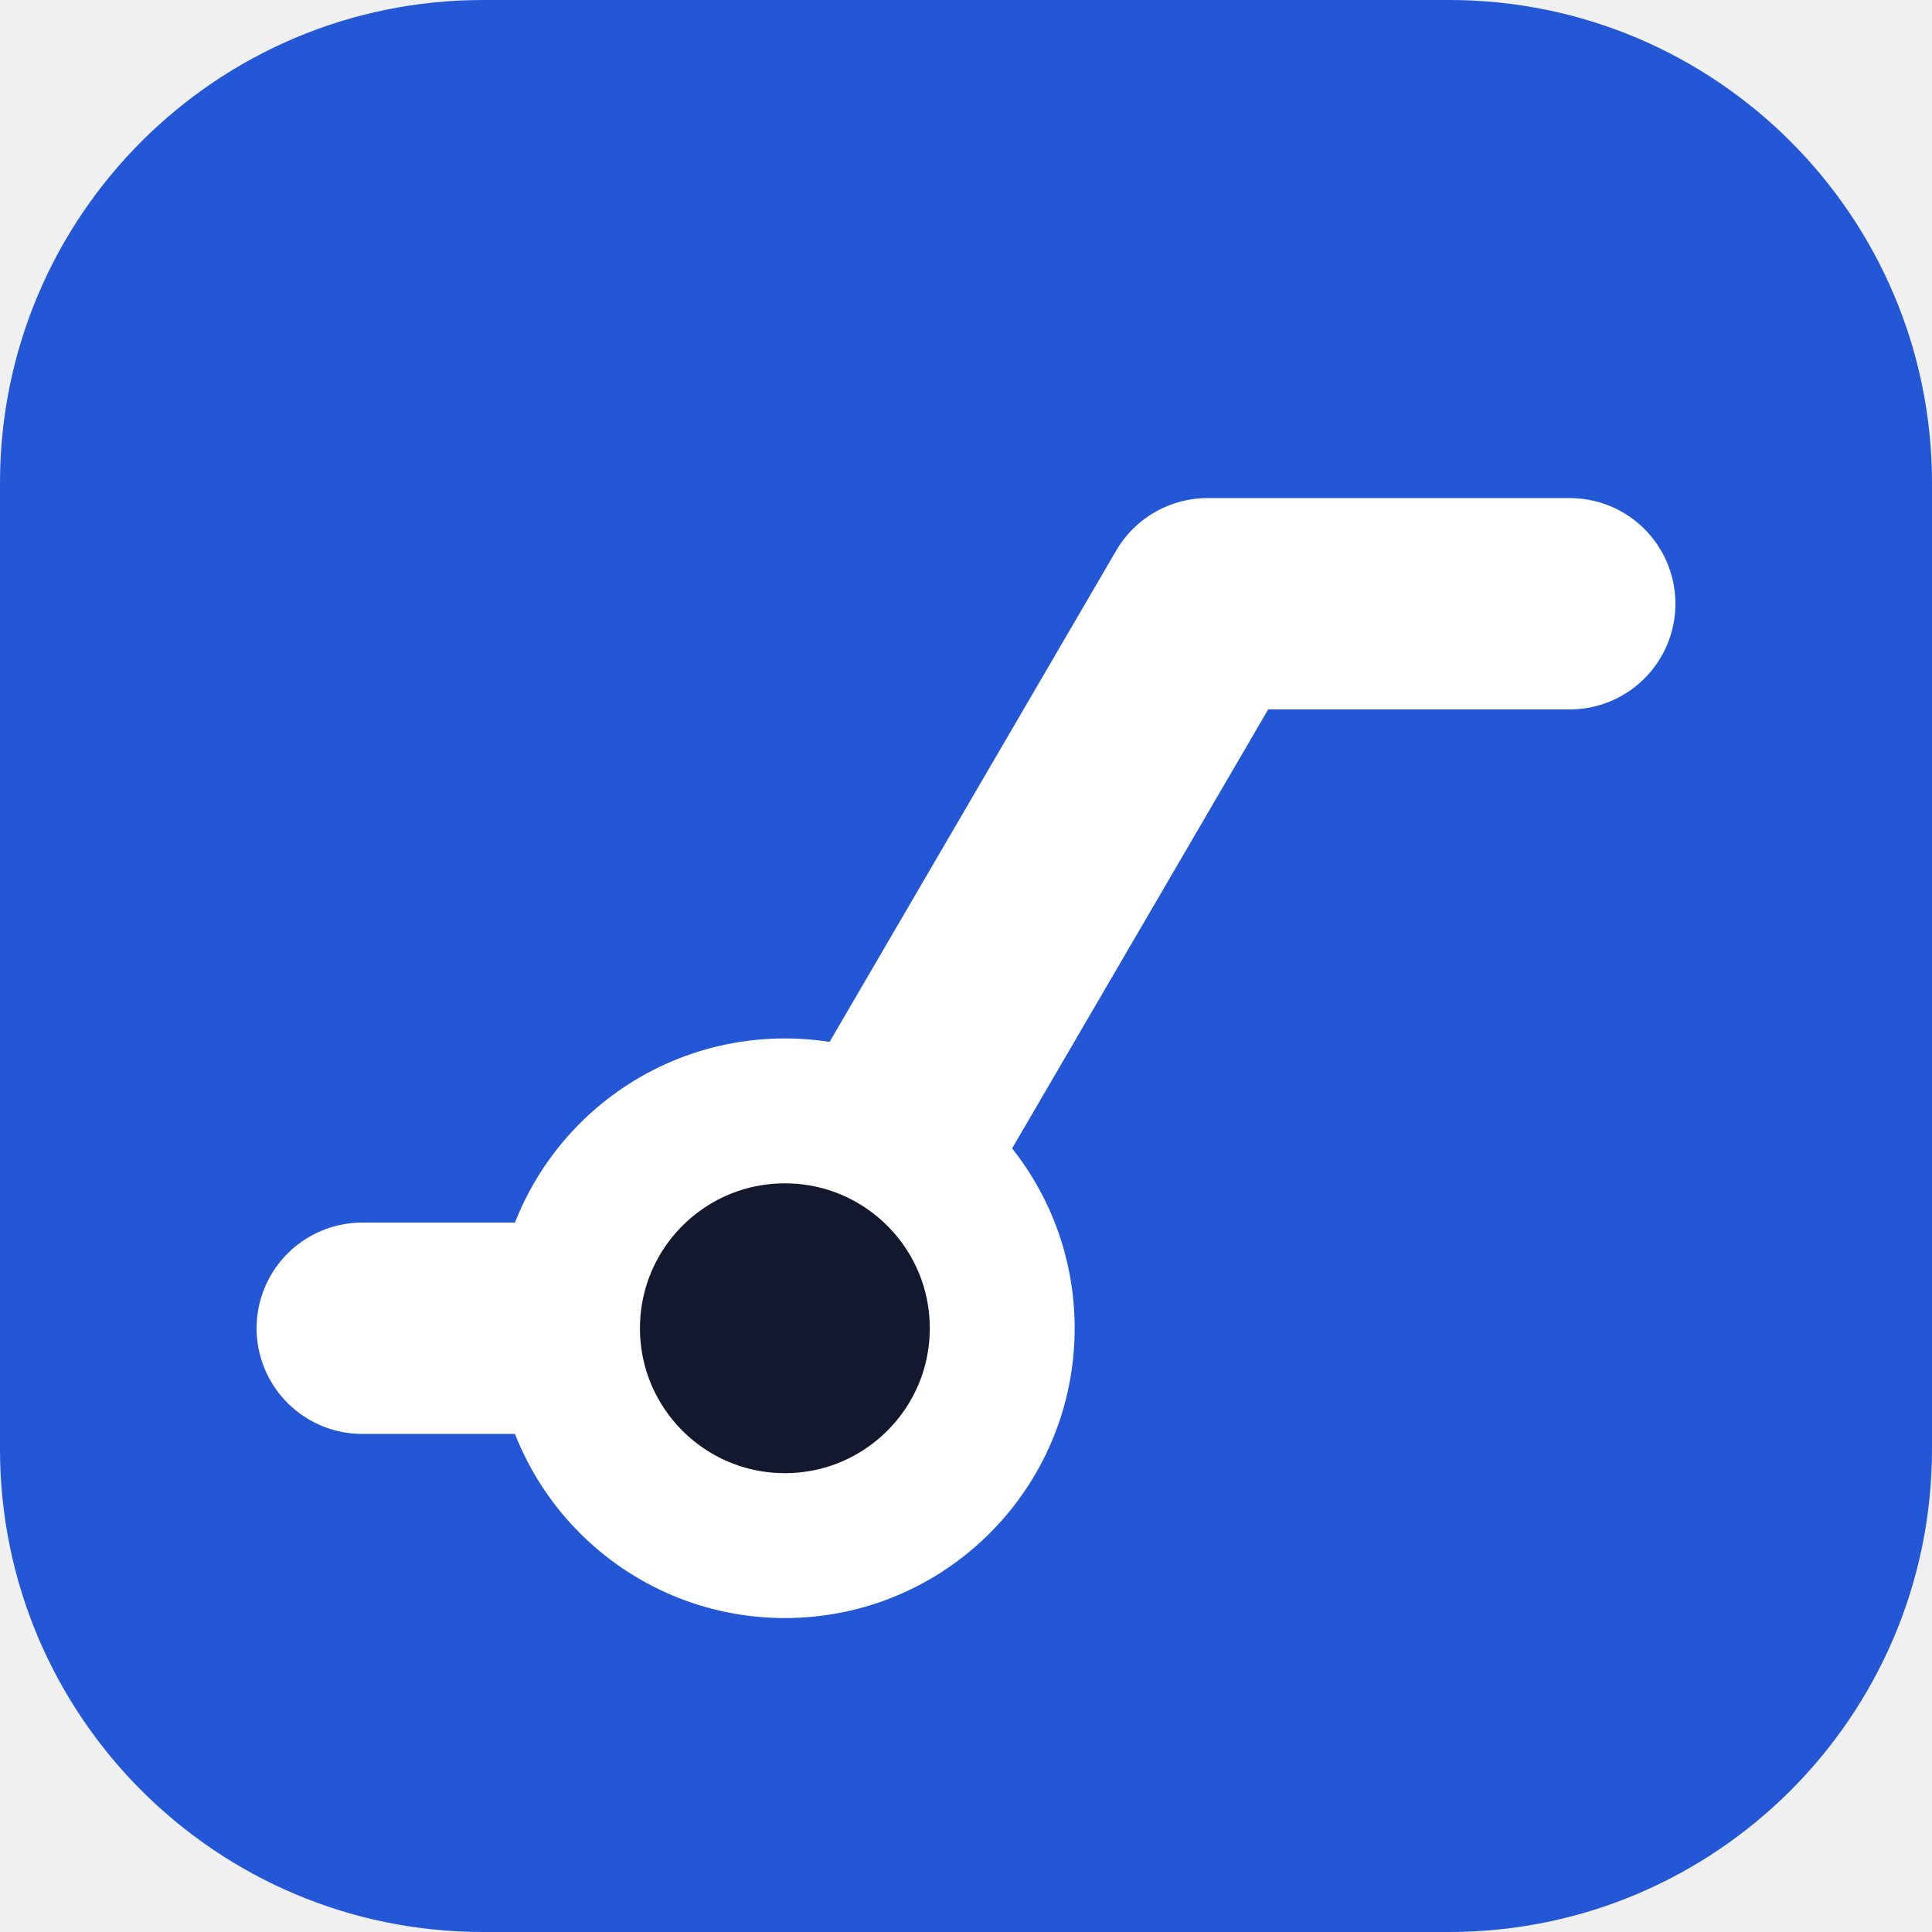
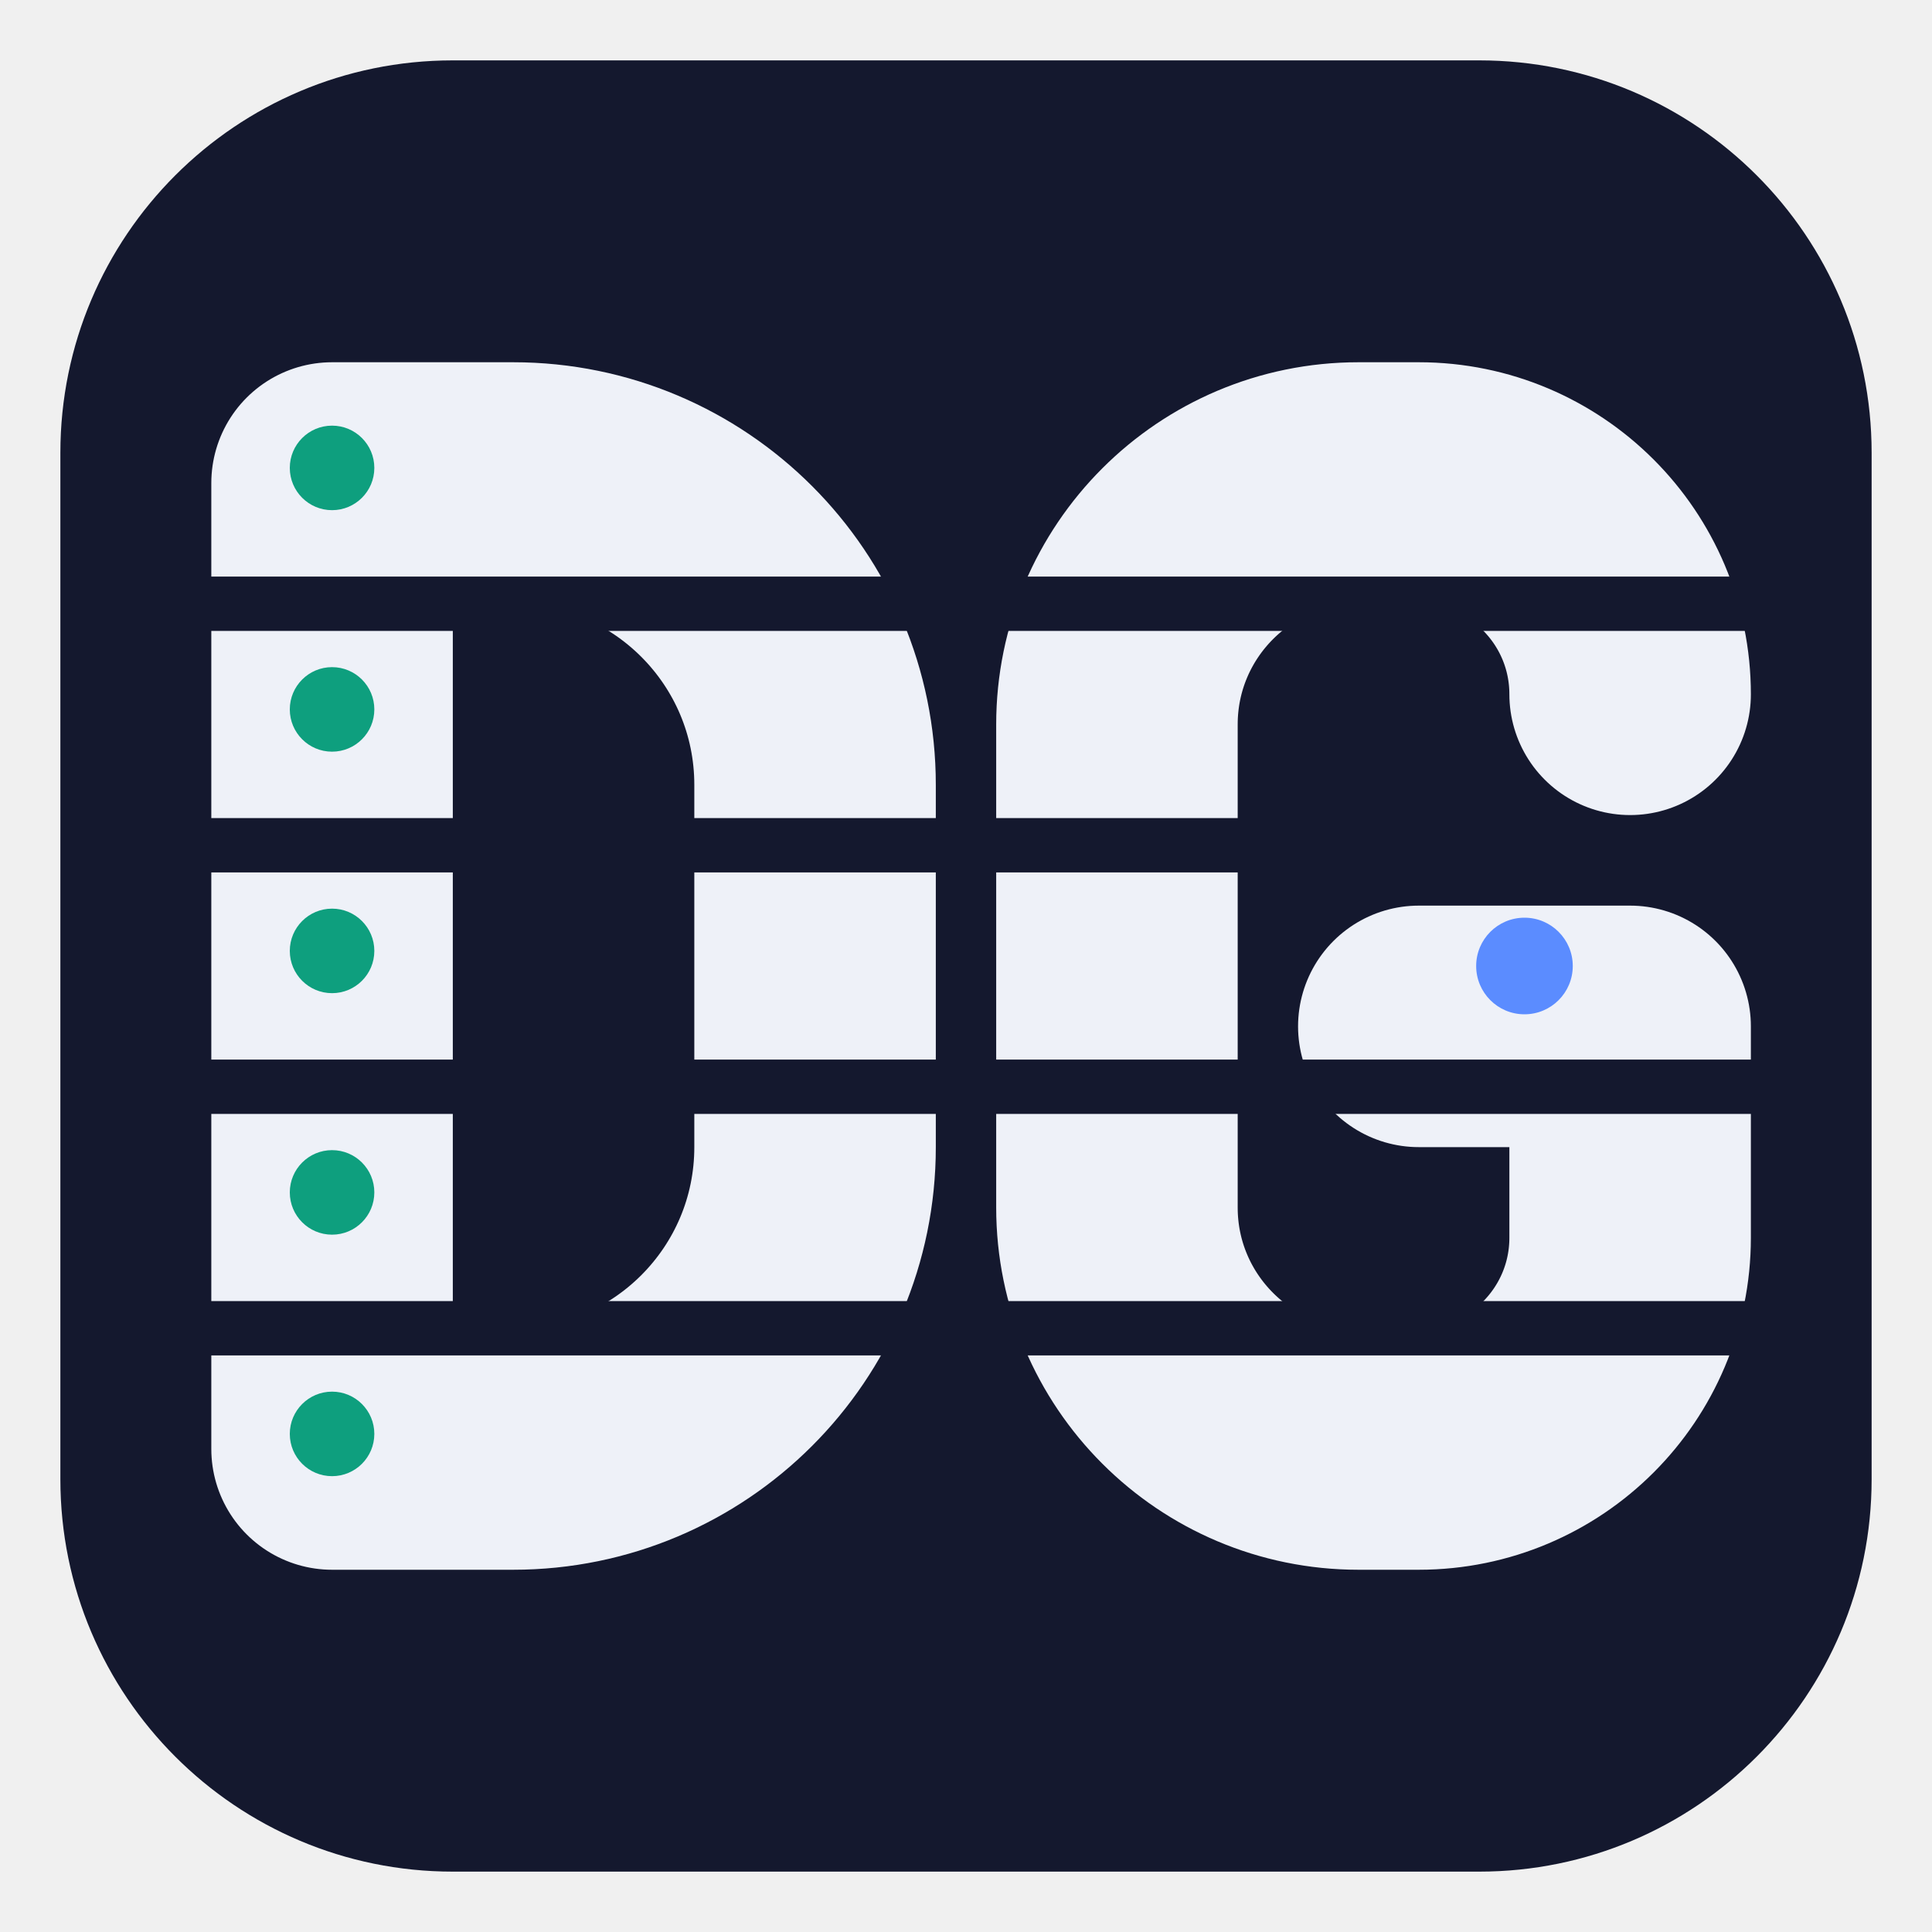
- <svg xmlns="http://www.w3.org/2000/svg" viewBox="0 0 32 32">
-   <rect width="32" height="32" rx="8" fill="#2357d6" />
-   <path d="M6 22h7l7-12h6" fill="none" stroke="#fff" stroke-width="3.5" stroke-linecap="round" stroke-linejoin="round" />
-   <circle cx="13" cy="22" r="3.6" fill="#14182e" stroke="#fff" stroke-width="2.4" />
+ <svg xmlns="http://www.w3.org/2000/svg" viewBox="0 0 64 64">
+   <rect x="2" y="2" width="60" height="60" rx="13" fill="#14182e" />
+   <path d="M11 16H17A10 10 0 0 1 27 26V38A10 10 0 0 1 17 48H11Z" fill="none" stroke="#eef1f8" stroke-width="8" stroke-linejoin="round" />
+   <path d="M54 23A7 7 0 0 0 47 16H45A8 8 0 0 0 37 24V40A8 8 0 0 0 45 48H47A7 7 0 0 0 54 41V34H47" fill="none" stroke="#eef1f8" stroke-width="8" stroke-linecap="round" stroke-linejoin="round" />
+   <g fill="#14182e">
+     <rect x="4" y="19.1" width="56" height="1.8" />
+     <rect x="4" y="27.1" width="56" height="1.8" />
+     <rect x="4" y="35.1" width="56" height="1.8" />
+     <rect x="4" y="43.1" width="56" height="1.8" />
+   </g>
+   <g fill="#0e9f7e">
+     <circle cx="11" cy="15.5" r="1.4" />
+     <circle cx="11" cy="23.5" r="1.4" />
+     <circle cx="11" cy="31.5" r="1.4" />
+     <circle cx="11" cy="39.5" r="1.4" />
+     <circle cx="11" cy="47.5" r="1.4" />
+   </g>
+   <circle cx="50.5" cy="32" r="1.6" fill="#5b8cff" />
</svg>
